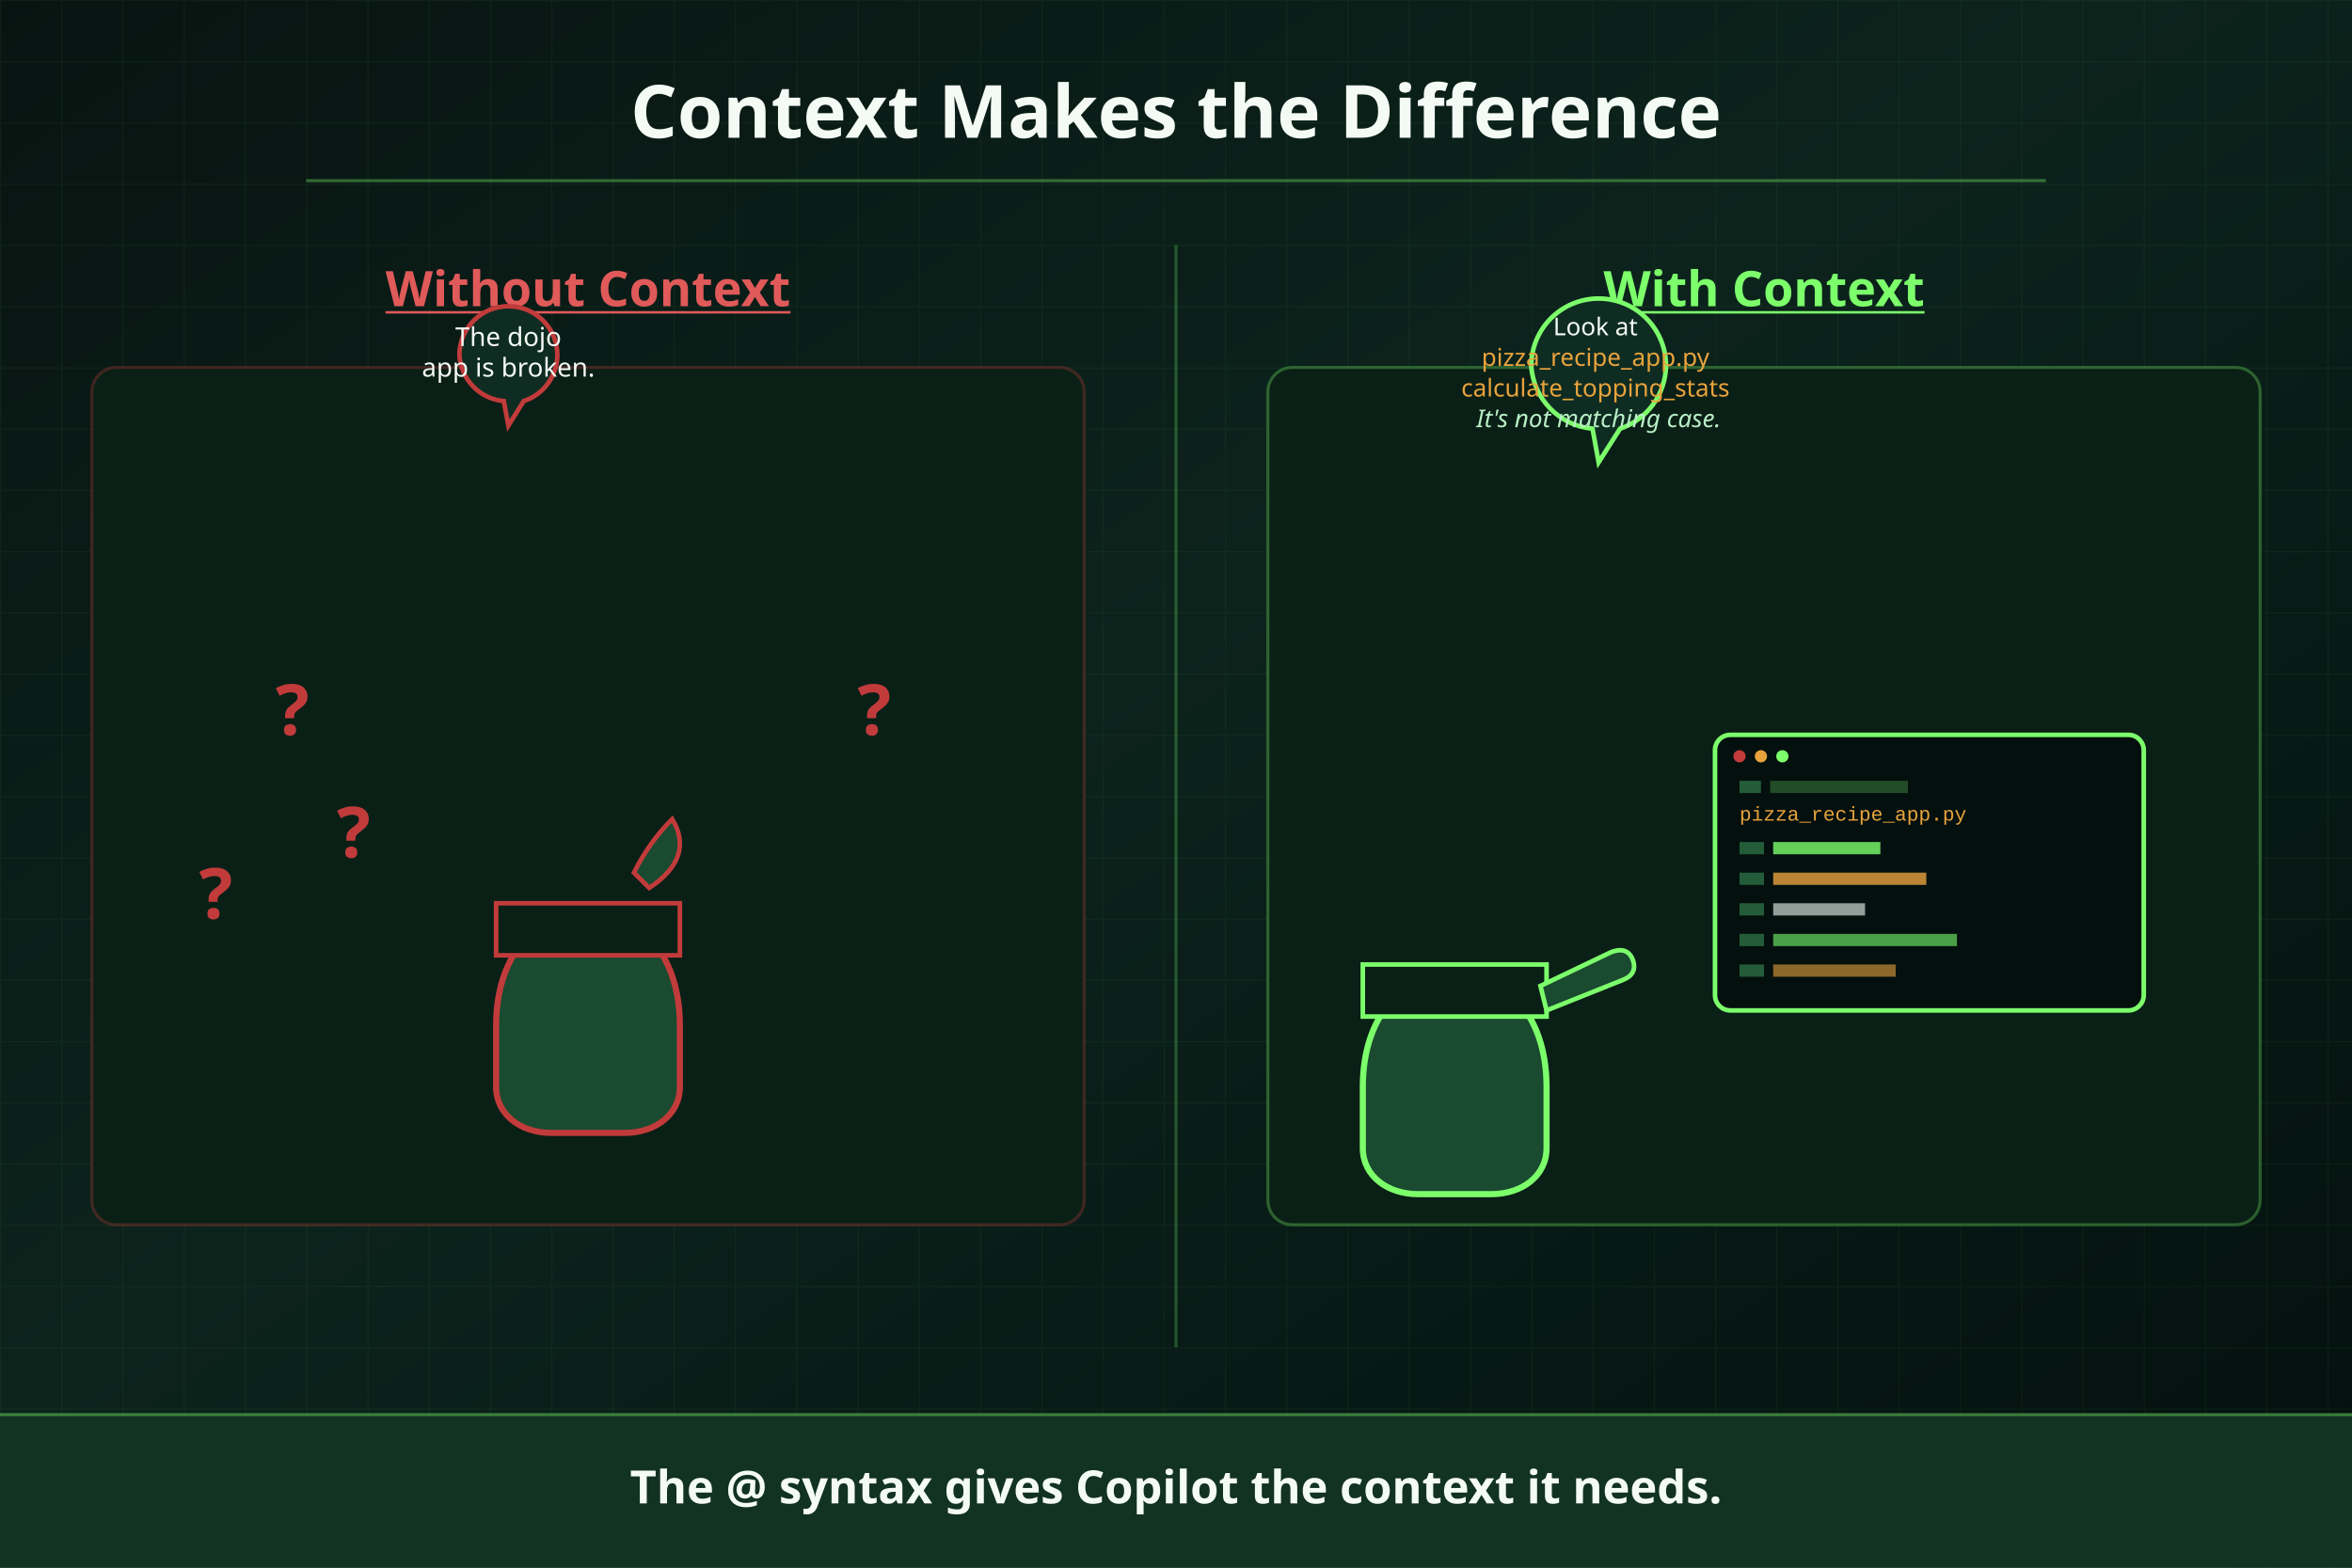
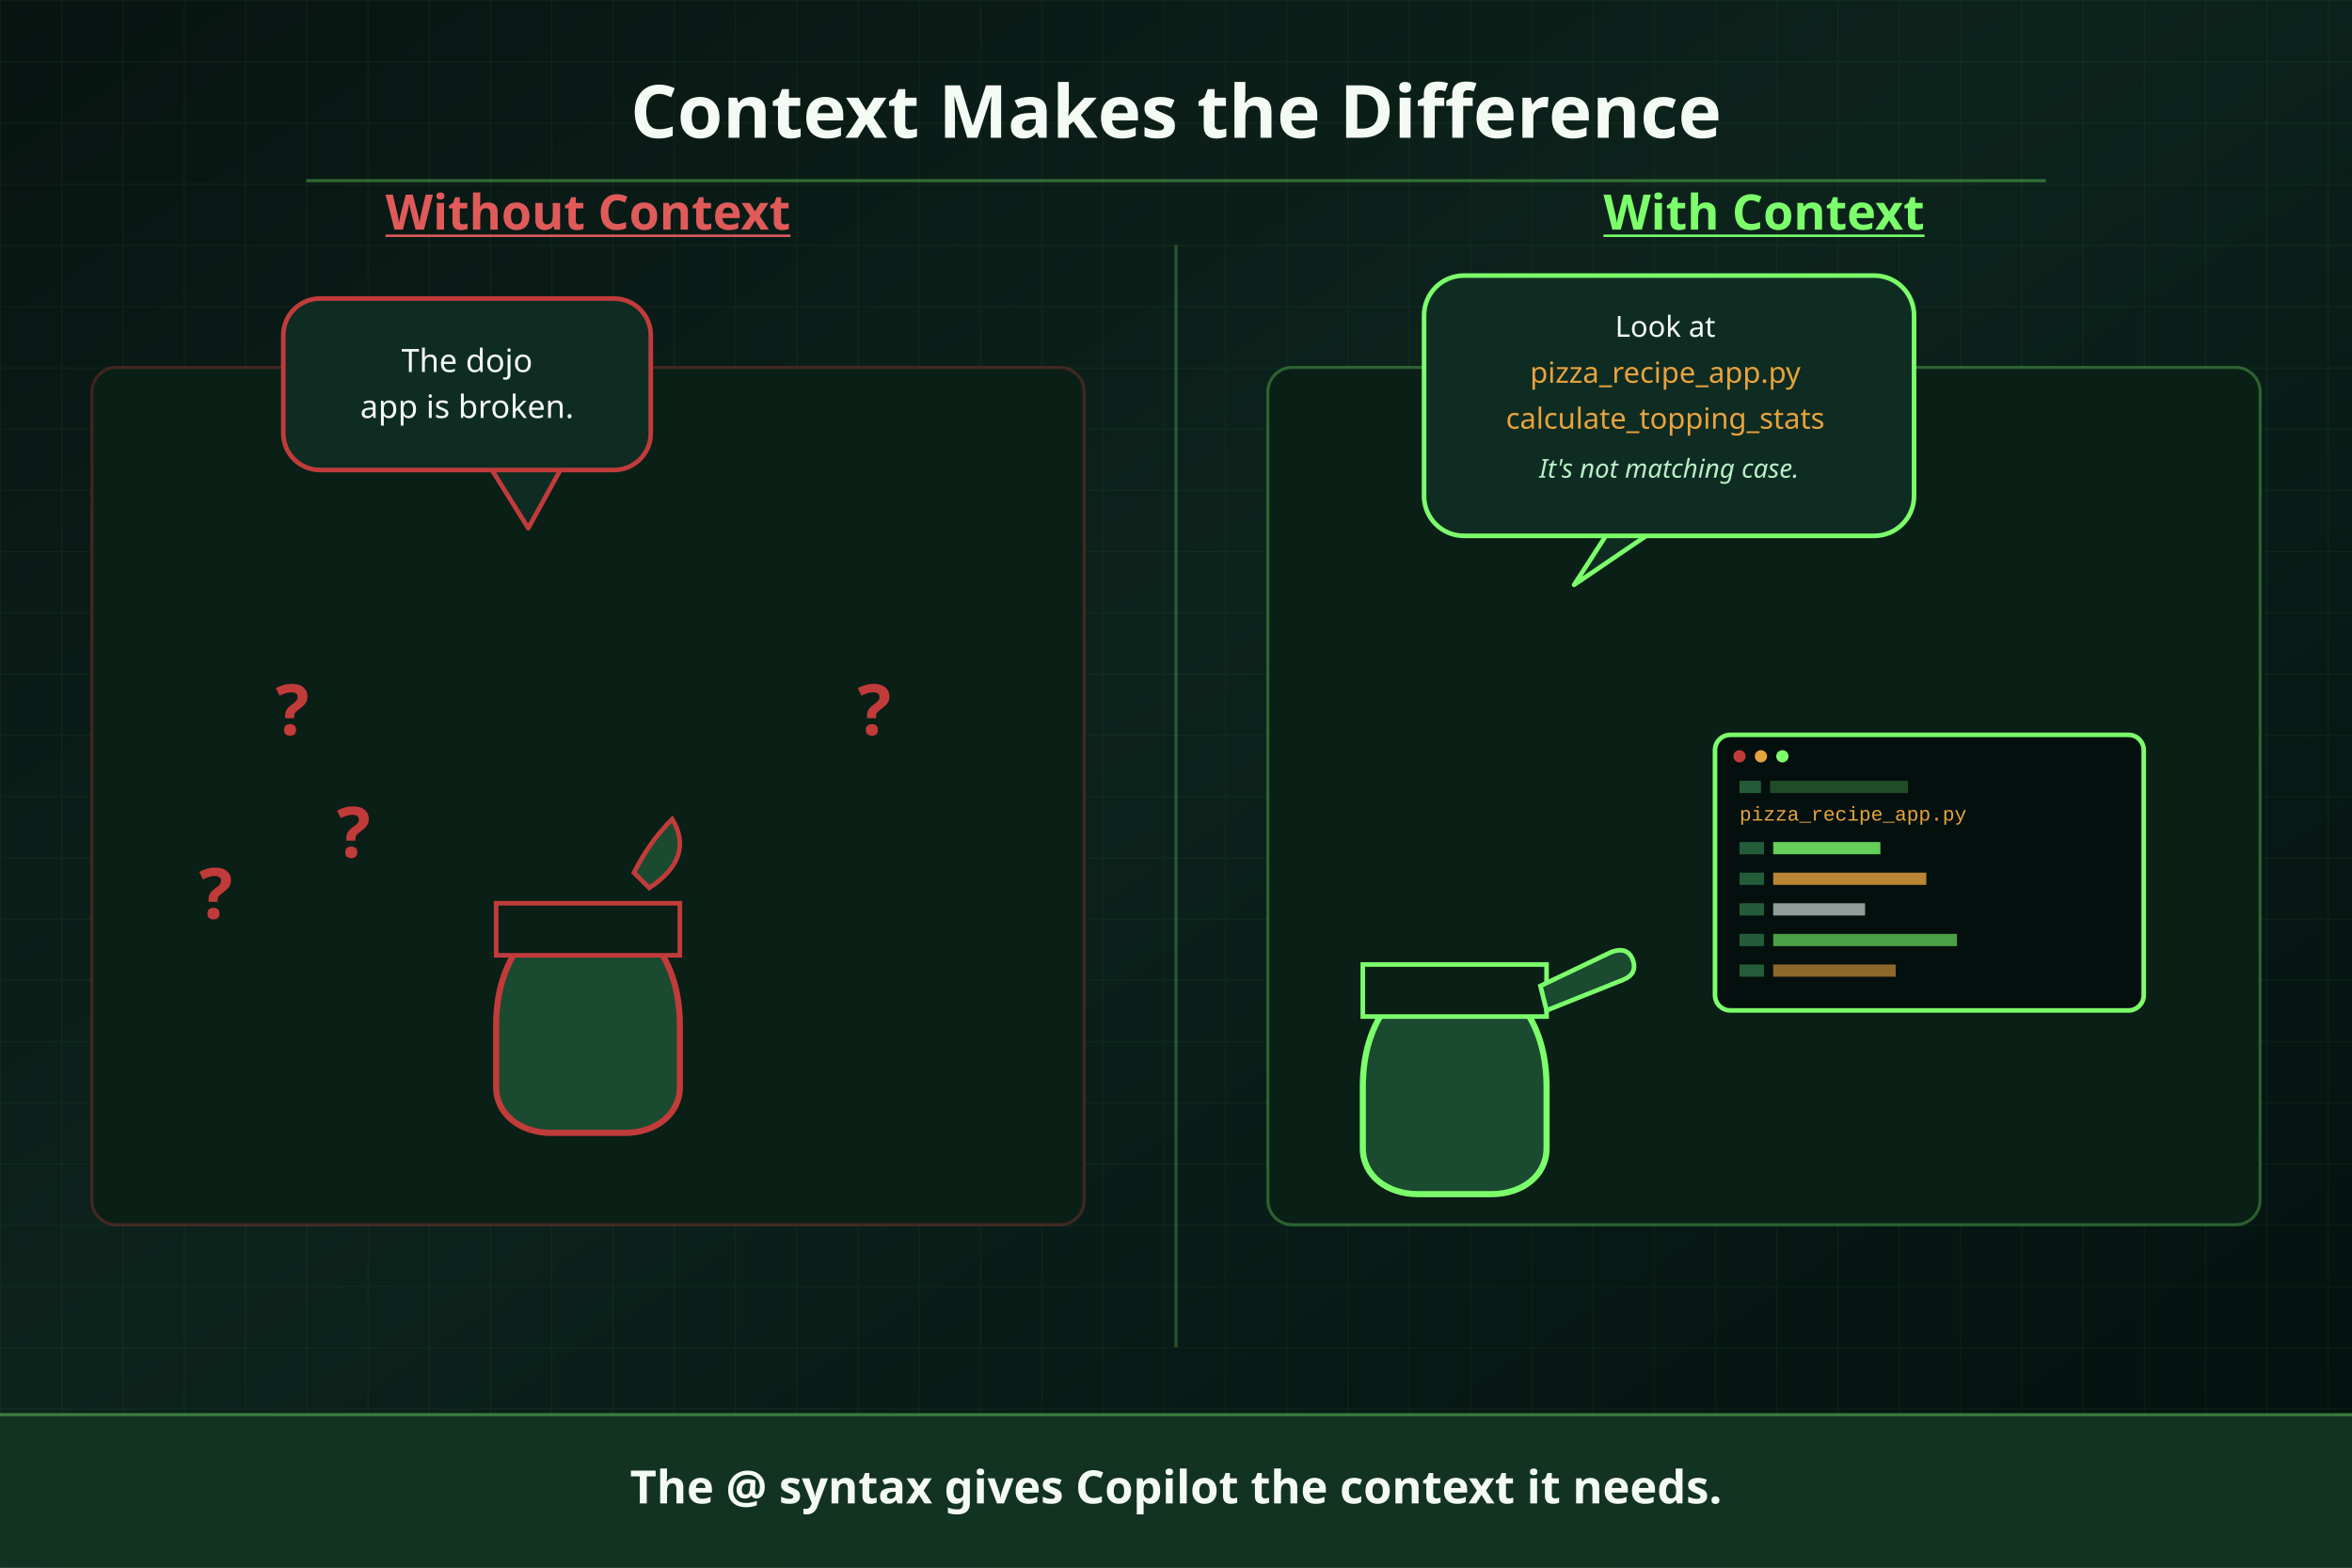
<svg xmlns="http://www.w3.org/2000/svg" width="1536" height="1024" viewBox="0 0 1536 1024" role="img" aria-labelledby="title desc">
  <defs>
    <linearGradient id="bg" x1="0" y1="0" x2="1" y2="1">
      <stop offset="0%" stop-color="#081411" />
      <stop offset="45%" stop-color="#0c231c" />
      <stop offset="100%" stop-color="#03100e" />
    </linearGradient>
    <pattern id="grate" width="40" height="40" patternUnits="userSpaceOnUse">
      <path d="M0 0 L40 0 M0 0 L0 40" stroke="#7cff6b" stroke-opacity="0.05" stroke-width="1.4" />
    </pattern>
    <filter id="softShadow" x="-30%" y="-30%" width="160%" height="160%">
      <feDropShadow dx="0" dy="6" stdDeviation="10" flood-color="#000" flood-opacity="0.5" />
    </filter>
    <g id="turtleFrustrated">
      <path d="M-60,110 C-60,10 60,10 60,110 L60,150 C60,168 44,180 24,180 L-24,180 C-44,180 -60,168 -60,150 Z" fill="#1a4a30" stroke="#c23b3b" stroke-width="4" />
      <rect x="-60" y="30" width="120" height="34" fill="#0a1f16" stroke="#c23b3b" stroke-width="3" />
      <path d="M40,20 Q70,0 55,-25 Q40,-10 30,10 Z" fill="#1a4a30" stroke="#c23b3b" stroke-width="3" />
    </g>
    <g id="turtlePointing">
      <path d="M-60,110 C-60,10 60,10 60,110 L60,150 C60,168 44,180 24,180 L-24,180 C-44,180 -60,168 -60,150 Z" fill="#1a4a30" stroke="#7cff6b" stroke-width="4" />
      <rect x="-60" y="30" width="120" height="34" fill="#0a1f16" stroke="#7cff6b" stroke-width="3" />
      <path d="M60,60 L110,40 Q120,36 116,26 Q112,18 102,22 L56,44 Z" fill="#1a4a30" stroke="#7cff6b" stroke-width="3" />
    </g>
  </defs>
  <rect width="1536" height="1024" fill="url(#bg)" />
  <rect width="1536" height="1024" fill="url(#grate)" />
  <text x="768" y="90" text-anchor="middle" font-family="Verdana, Geneva, sans-serif" font-size="48" font-weight="700" fill="#f4fbf5">Context Makes the Difference</text>
  <line x1="200" y1="118" x2="1336" y2="118" stroke="#7cff6b" stroke-opacity="0.35" stroke-width="2" />
  <line x1="768" y1="160" x2="768" y2="880" stroke="#7cff6b" stroke-opacity="0.25" stroke-width="2" />
-   <text x="384" y="200" text-anchor="middle" font-family="Verdana, Geneva, sans-serif" font-size="32" font-weight="700" fill="#e05a5a" text-decoration="underline">Without Context</text>
+   <text x="384" y="150" text-anchor="middle" font-family="Verdana, Geneva, sans-serif" font-size="32" font-weight="700" fill="#e05a5a" text-decoration="underline">Without Context</text>
  <rect x="60" y="240" width="648" height="560" rx="16" fill="#0a1f16" stroke="#c23b3b" stroke-opacity="0.3" stroke-width="2" />
-   <g transform="translate(300 200)">
-     <path d="M0,32 a32,32 0 1,1 64,0 a32,32 0 0,1 -22,30 l-10,16 l-3,-16 a32,32 0 0,1 -29,-30 Z" fill="#0f2c22" stroke="#c23b3b" stroke-width="3" />
-     <text x="32" y="26" text-anchor="middle" font-family="Verdana, Geneva, sans-serif" font-size="17" fill="#f4fbf5">The dojo</text>
-     <text x="32" y="46" text-anchor="middle" font-family="Verdana, Geneva, sans-serif" font-size="17" fill="#f4fbf5">app is broken.</text>
+   <g transform="translate(185 195)">
+     <path d="M135,110 L160,150 L182,110 Z" fill="#0f2c22" stroke="#c23b3b" stroke-width="3" stroke-linejoin="round" />
+     <rect x="0" y="0" width="240" height="112" rx="24" fill="#0f2c22" stroke="#c23b3b" stroke-width="3" />
+     <text x="120" y="48" text-anchor="middle" font-family="Verdana, Geneva, sans-serif" font-size="21" fill="#f4fbf5">The dojo</text>
+     <text x="120" y="78" text-anchor="middle" font-family="Verdana, Geneva, sans-serif" font-size="21" fill="#f4fbf5">app is broken.</text>
  </g>
  <g transform="translate(384 560)">
    <use href="#turtleFrustrated" />
  </g>
  <g fill="#c23b3b" font-family="Verdana, Geneva, sans-serif" font-size="46" font-weight="700">
    <text x="180" y="480">?</text>
    <text x="220" y="560">?</text>
    <text x="560" y="480">?</text>
    <text x="130" y="600">?</text>
  </g>
-   <text x="1152" y="200" text-anchor="middle" font-family="Verdana, Geneva, sans-serif" font-size="32" font-weight="700" fill="#7cff6b" text-decoration="underline">With Context</text>
+   <text x="1152" y="150" text-anchor="middle" font-family="Verdana, Geneva, sans-serif" font-size="32" font-weight="700" fill="#7cff6b" text-decoration="underline">With Context</text>
  <rect x="828" y="240" width="648" height="560" rx="16" fill="#0a1f16" stroke="#7cff6b" stroke-opacity="0.3" stroke-width="2" />
-   <g transform="translate(1000 195)">
-     <path d="M0,44 a44,44 0 1,1 88,0 a44,44 0 0,1 -30,41 l-14,22 l-4,-22 a44,44 0 0,1 -40,-41 Z" fill="#0f2c22" stroke="#7cff6b" stroke-width="3" />
-     <text font-family="Verdana, Geneva, sans-serif" font-size="16">
-       <tspan x="44" y="24" text-anchor="middle" fill="#f4fbf5">Look at </tspan>
-       <tspan x="44" y="44" text-anchor="middle" fill="#e8a33d">pizza_recipe_app.py</tspan>
-       <tspan x="44" y="64" text-anchor="middle" fill="#e8a33d">calculate_topping_stats</tspan>
-       <tspan x="44" y="84" text-anchor="middle" fill="#b9efc7" font-style="italic">It's not matching case.</tspan>
+   <g transform="translate(930 180)">
+     <path d="M120,168 L98,202 L148,168 Z" fill="#0f2c22" stroke="#7cff6b" stroke-width="3" stroke-linejoin="round" />
+     <rect x="0" y="0" width="320" height="170" rx="26" fill="#0f2c22" stroke="#7cff6b" stroke-width="3" />
+     <text font-family="Verdana, Geneva, sans-serif" font-size="19">
+       <tspan x="160" y="40" text-anchor="middle" fill="#f4fbf5">Look at</tspan>
+       <tspan x="160" y="70" text-anchor="middle" fill="#e8a33d">pizza_recipe_app.py</tspan>
+       <tspan x="160" y="100" text-anchor="middle" fill="#e8a33d">calculate_topping_stats</tspan>
+       <tspan x="160" y="132" text-anchor="middle" fill="#b9efc7" font-style="italic" font-size="17">It's not matching case.</tspan>
    </text>
  </g>
  <g transform="translate(950 600)">
    <use href="#turtlePointing" />
  </g>
  <g transform="translate(1120 480)">
    <rect x="0" y="0" width="280" height="180" rx="10" fill="#03100e" stroke="#7cff6b" stroke-width="3" />
    <circle cx="16" cy="14" r="4" fill="#c23b3b" />
    <circle cx="30" cy="14" r="4" fill="#e8a33d" />
    <circle cx="44" cy="14" r="4" fill="#7cff6b" />
    <g font-family="Courier New, monospace" font-size="13">
      <rect x="16" y="30" width="14" height="8" fill="#245c39" />
      <rect x="36" y="30" width="90" height="8" fill="#7cff6b" opacity="0.5" fill-opacity="0.5" />
      <text x="16" y="56" fill="#e8a33d">pizza_recipe_app.py</text>
      <rect x="16" y="70" width="16" height="8" fill="#245c39" />
      <rect x="38" y="70" width="70" height="8" fill="#7cff6b" opacity="0.8" />
      <rect x="16" y="90" width="16" height="8" fill="#245c39" />
      <rect x="38" y="90" width="100" height="8" fill="#e8a33d" opacity="0.8" />
      <rect x="16" y="110" width="16" height="8" fill="#245c39" />
      <rect x="38" y="110" width="60" height="8" fill="#f4fbf5" opacity="0.6" />
      <rect x="16" y="130" width="16" height="8" fill="#245c39" />
      <rect x="38" y="130" width="120" height="8" fill="#7cff6b" opacity="0.6" />
      <rect x="16" y="150" width="16" height="8" fill="#245c39" />
      <rect x="38" y="150" width="80" height="8" fill="#e8a33d" opacity="0.6" />
    </g>
  </g>
  <rect x="0" y="924" width="1536" height="100" fill="#123222" />
  <line x1="0" y1="924" x2="1536" y2="924" stroke="#7cff6b" stroke-opacity="0.4" stroke-width="2" />
  <text x="768" y="982" text-anchor="middle" font-family="Verdana, Geneva, sans-serif" font-size="30" font-weight="700" fill="#f4fbf5">The @ syntax gives Copilot the context it needs.</text>
</svg>
